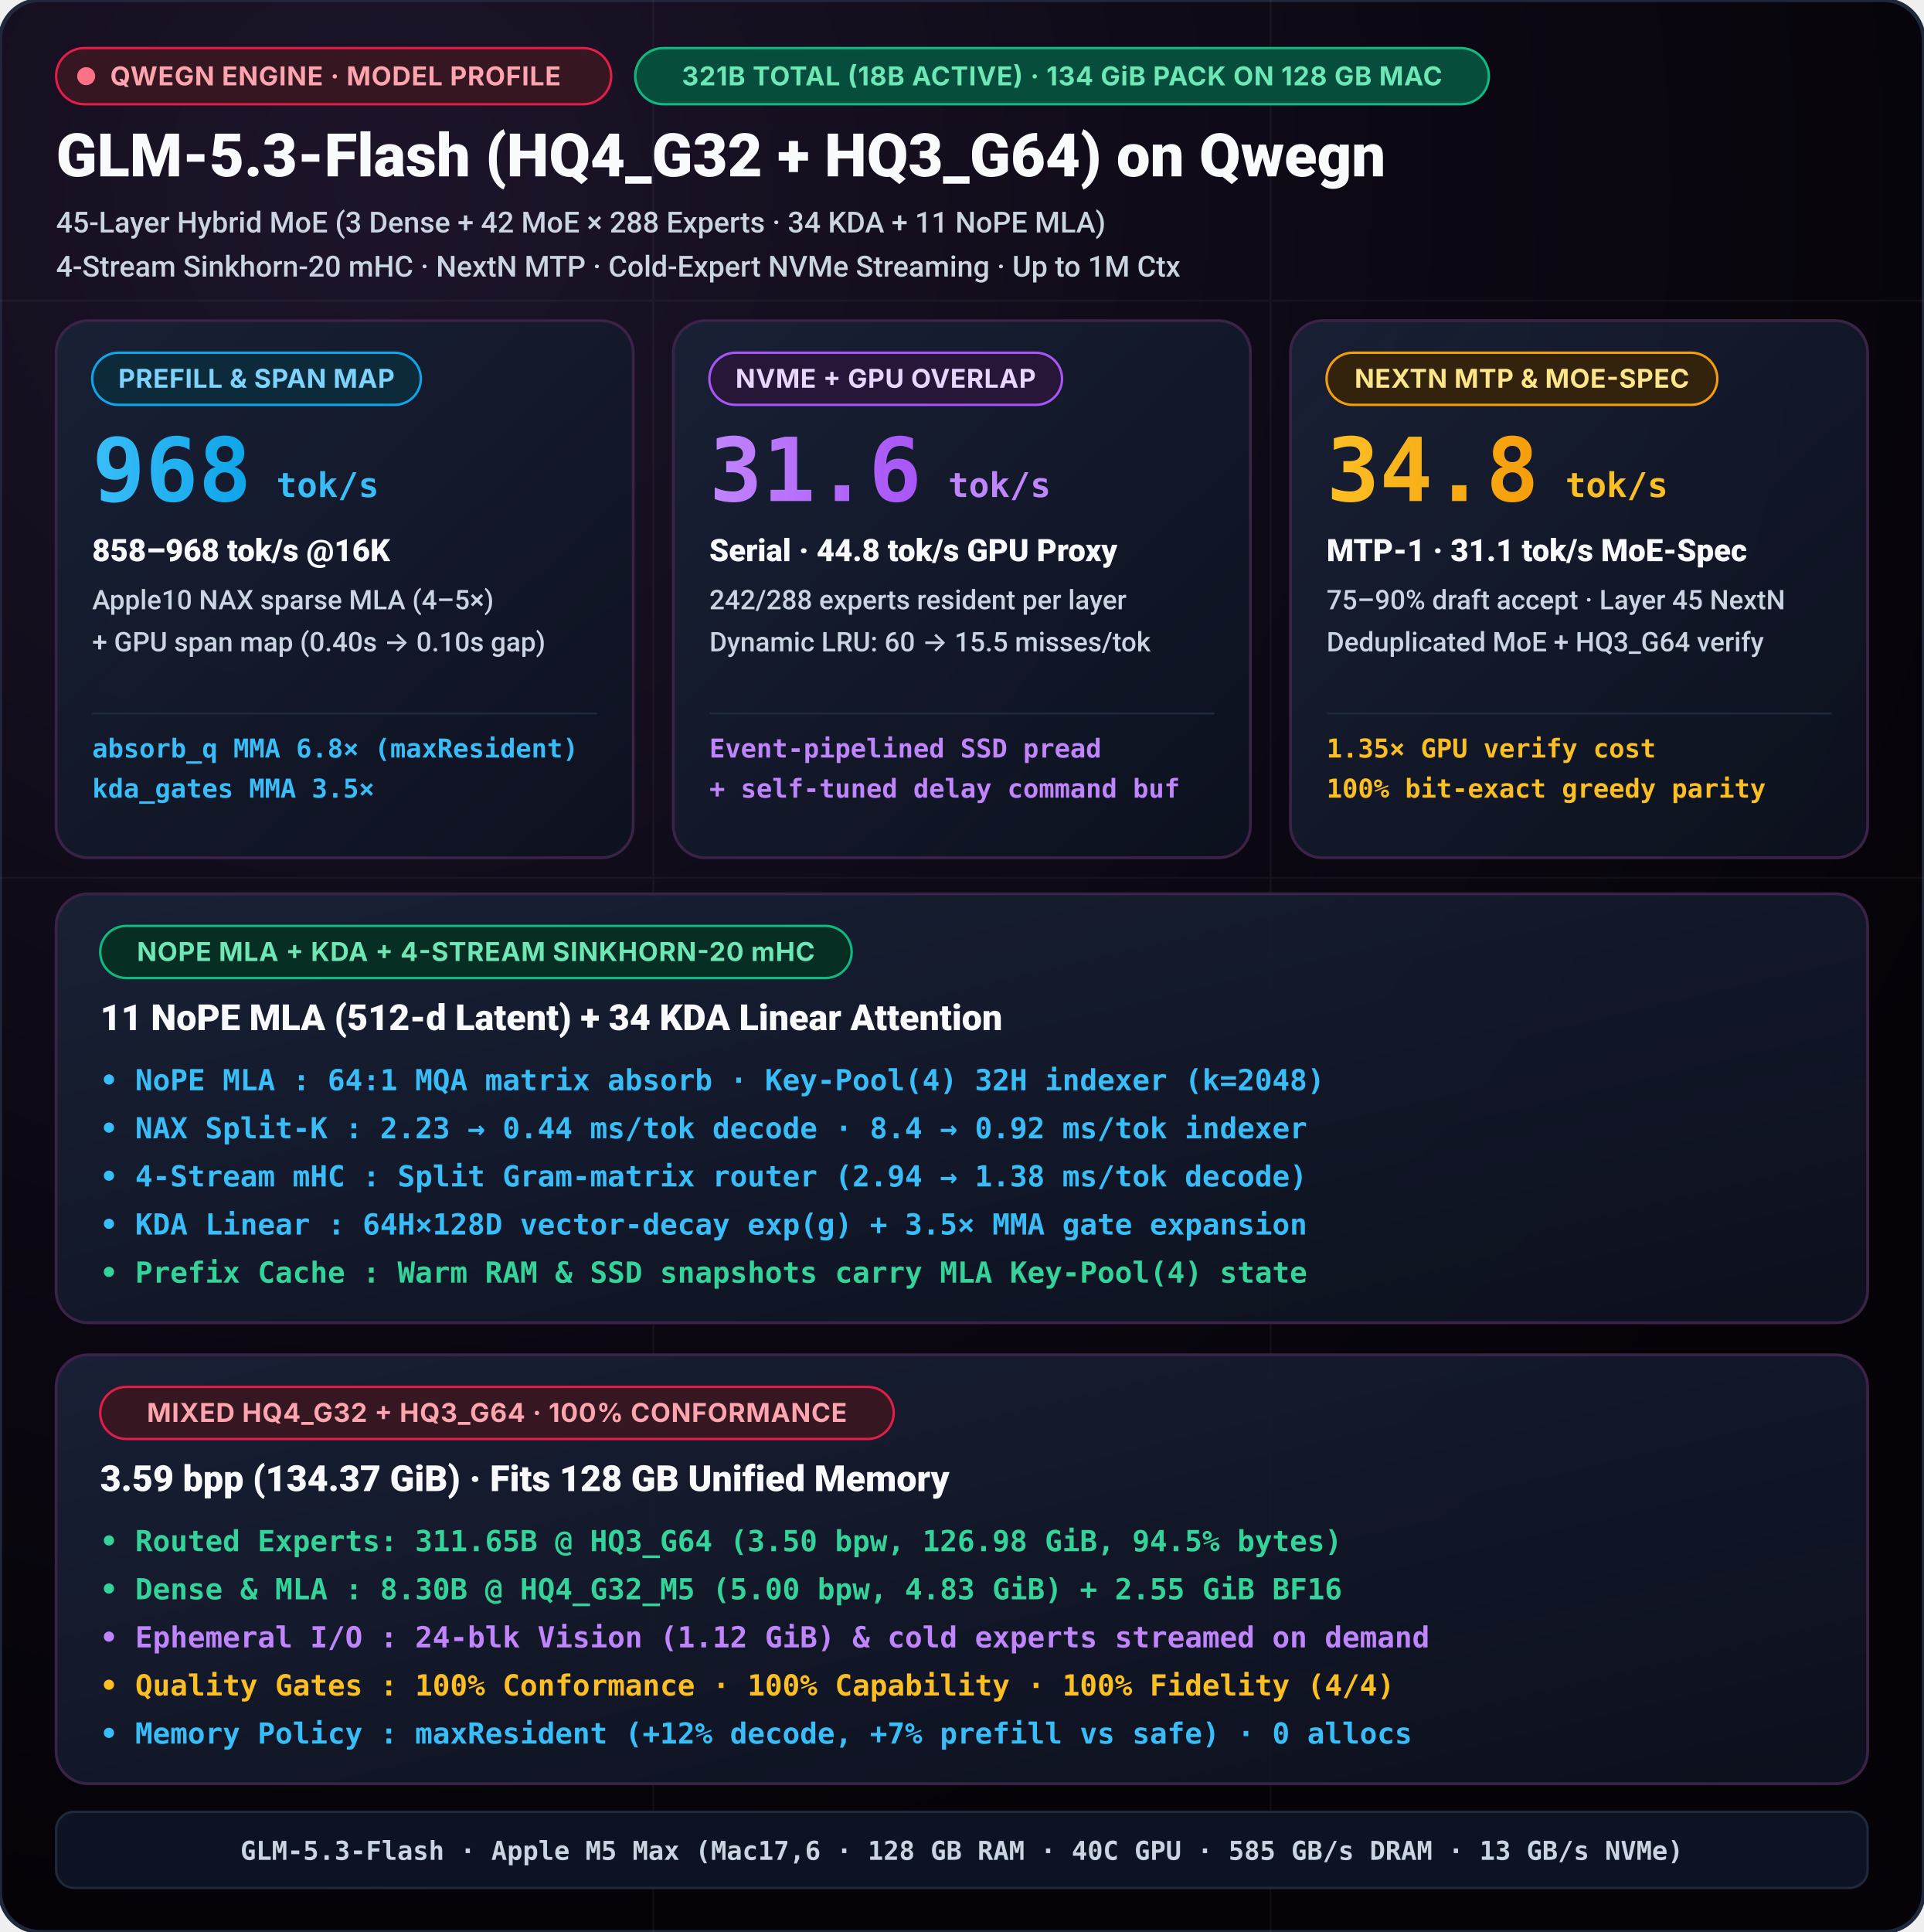
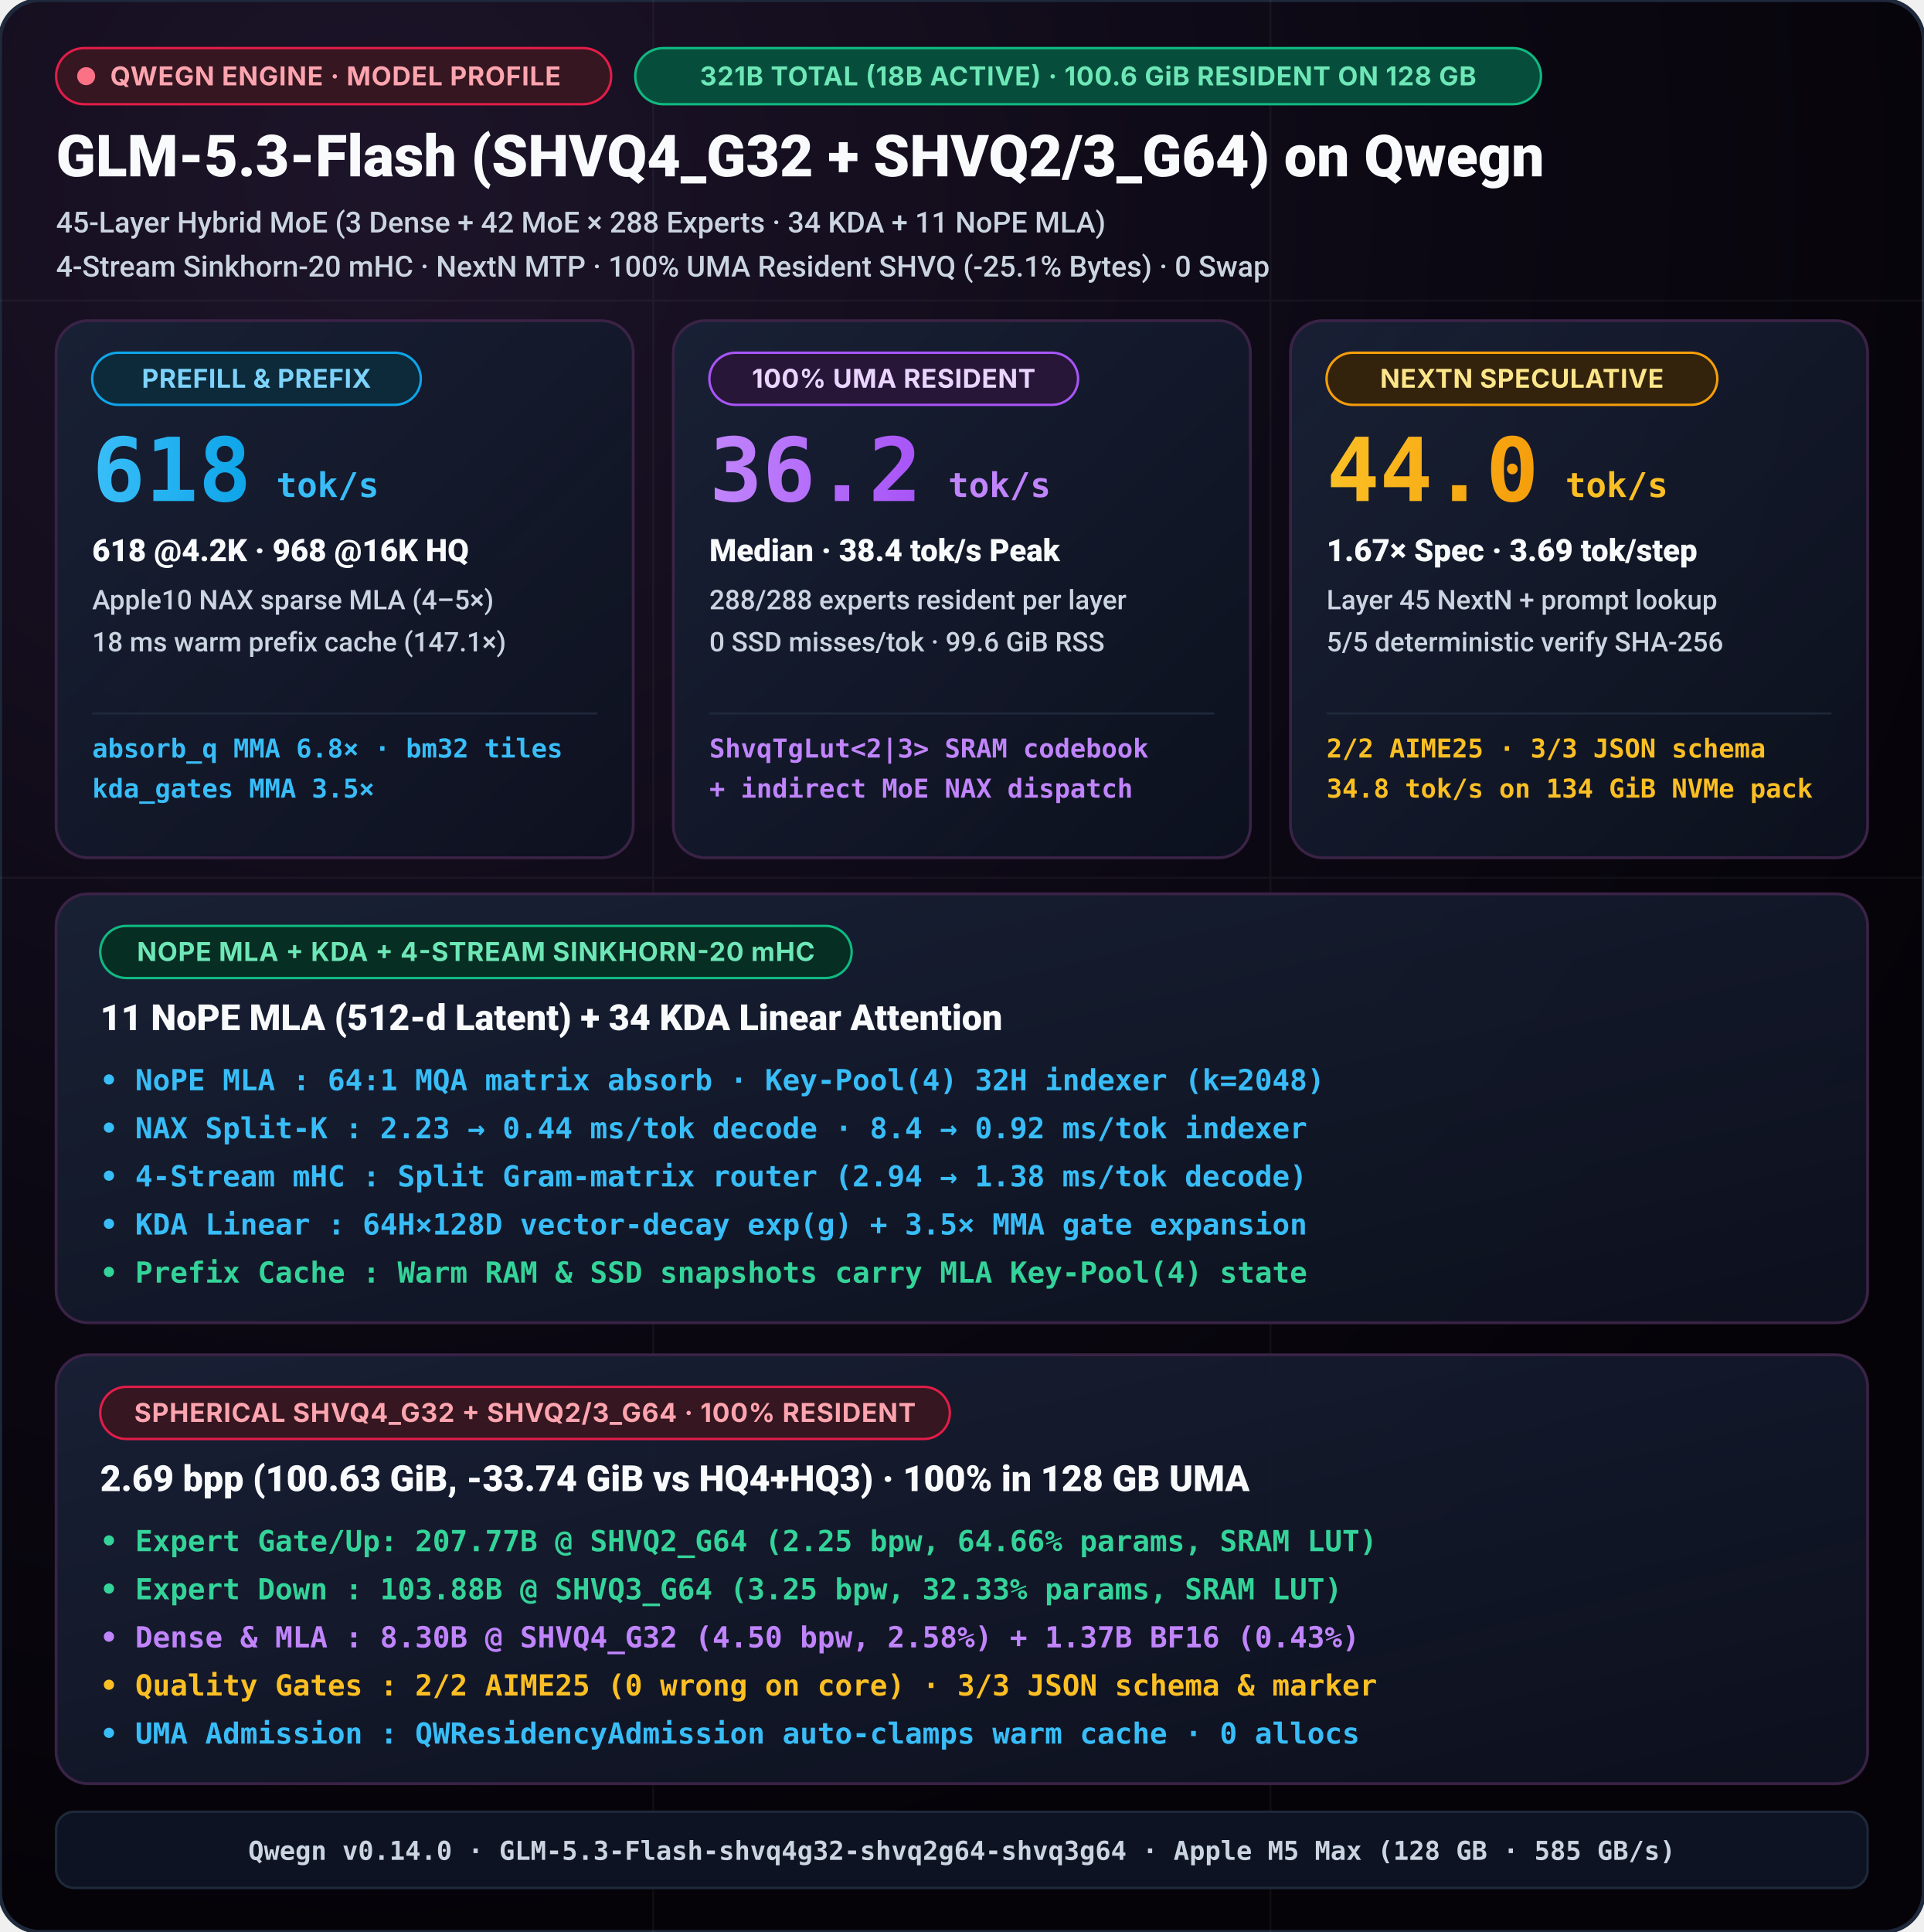
<svg xmlns="http://www.w3.org/2000/svg" viewBox="0 0 960 964" width="960" height="964">
  <defs>
    <radialGradient id="bgGlow" cx="20%" cy="10%" r="90%">
      <stop offset="0%" stop-color="#1d1429" />
      <stop offset="55%" stop-color="#0d0915" />
      <stop offset="100%" stop-color="#050308" />
    </radialGradient>
    <linearGradient id="cardGrad" x1="0%" y1="0%" x2="100%" y2="100%">
      <stop offset="0%" stop-color="#192136" stop-opacity="0.95" />
      <stop offset="100%" stop-color="#0d1220" stop-opacity="0.88" />
    </linearGradient>
    <linearGradient id="cyanGrad" x1="0%" y1="0%" x2="100%" y2="0%">
      <stop offset="0%" stop-color="#38bdf8" />
      <stop offset="100%" stop-color="#0ea5e9" />
    </linearGradient>
    <linearGradient id="purpleGrad" x1="0%" y1="0%" x2="100%" y2="0%">
      <stop offset="0%" stop-color="#c084fc" />
      <stop offset="100%" stop-color="#a855f7" />
    </linearGradient>
    <linearGradient id="amberGrad" x1="0%" y1="0%" x2="100%" y2="0%">
      <stop offset="0%" stop-color="#fbbf24" />
      <stop offset="100%" stop-color="#f59e0b" />
    </linearGradient>
  </defs>
  <style>
    svg { text-rendering: geometricPrecision; -webkit-font-smoothing: antialiased; }
    .title { font-family: -apple-system, BlinkMacSystemFont, "SF Pro Display", "Segoe UI", Roboto, sans-serif; font-weight: 800; }
    .subtitle { font-family: -apple-system, BlinkMacSystemFont, "SF Pro Text", "Segoe UI", Roboto, sans-serif; font-weight: 500; }
    .sans { font-family: -apple-system, BlinkMacSystemFont, "SF Pro Display", "Inter", "Segoe UI", system-ui, sans-serif; }
    .mono { font-family: "SF Mono", "JetBrains Mono", Menlo, Consolas, monospace; font-weight: 600; }
  </style>
  <rect width="960" height="964" rx="20" fill="url(#bgGlow)" stroke="#1e293b" stroke-width="2" />
  <g opacity="0.04" stroke="#ffffff" stroke-width="1">
    <line x1="0" y1="150" x2="960" y2="150" />
    <line x1="0" y1="438" x2="960" y2="438" />
    <line x1="326" y1="0" x2="326" y2="964" />
    <line x1="634" y1="0" x2="634" y2="964" />
  </g>
  <g transform="translate(28, 24)">
    <rect x="0.0" y="0.0" width="277" height="28" rx="14.0" fill="#361620" stroke="#e11d48" stroke-width="1.2" />
    <circle cx="15.0" cy="14.0" r="4.5" fill="#fb7185" />
    <text x="27.0" y="18.6" class="sans" font-size="13" font-weight="700" fill="#fda4af" letter-spacing="0.3">QWEGN ENGINE · MODEL PROFILE</text>
-     <rect x="289.0" y="0.0" width="426" height="28" rx="14.0" fill="#064e3b" stroke="#10b981" stroke-width="1.2" />
-     <text x="502.0" y="18.6" text-anchor="middle" class="sans" font-size="13" font-weight="700" fill="#6ee7b7" letter-spacing="0.3">321B TOTAL (18B ACTIVE) · 134 GiB PACK ON 128 GB MAC</text>
-     <text x="0" y="64" fill="#f8fafc" class="title" font-size="30">GLM-5.3-Flash (HQ4_G32 + HQ3_G64) on Qwegn</text>
+     <rect x="289.0" y="0.0" width="452" height="28" rx="14.0" fill="#064e3b" stroke="#10b981" stroke-width="1.2" />
+     <text x="515.0" y="18.6" text-anchor="middle" class="sans" font-size="13" font-weight="700" fill="#6ee7b7" letter-spacing="0.3">321B TOTAL (18B ACTIVE) · 100.6 GiB RESIDENT ON 128 GB</text>
+     <text x="0" y="64" fill="#f8fafc" class="title" font-size="29">GLM-5.3-Flash (SHVQ4_G32 + SHVQ2/3_G64) on Qwegn</text>
    <text x="0" y="92" fill="#cbd5e1" class="subtitle" font-size="14.5">45-Layer Hybrid MoE (3 Dense + 42 MoE × 288 Experts · 34 KDA + 11 NoPE MLA)</text>
-     <text x="0" y="114" fill="#cbd5e1" class="subtitle" font-size="14.5">4-Stream Sinkhorn-20 mHC · NextN MTP · Cold-Expert NVMe Streaming · Up to 1M Ctx</text>
+     <text x="0" y="114" fill="#cbd5e1" class="subtitle" font-size="14.5">4-Stream Sinkhorn-20 mHC · NextN MTP · 100% UMA Resident SHVQ (-25.1% Bytes) · 0 Swap</text>
  </g>
  <g transform="translate(28, 160)">
    <rect width="288" height="268" rx="16" fill="url(#cardGrad)" stroke="#3a2346" stroke-width="1.4" />
    <rect x="18.0" y="16.0" width="164" height="26" rx="13.0" fill="#0c2a3a" stroke="#0ea5e9" stroke-width="1.2" />
-     <text x="100.0" y="33.5" text-anchor="middle" class="sans" font-size="13" font-weight="700" fill="#7dd3fc" letter-spacing="0.2">PREFILL &amp; SPAN MAP</text>
-     <text x="18" y="90" fill="url(#cyanGrad)" class="title mono" font-size="44">968</text>
+     <text x="100.0" y="33.5" text-anchor="middle" class="sans" font-size="13" font-weight="700" fill="#7dd3fc" letter-spacing="0.2">PREFILL &amp; PREFIX</text>
+     <text x="18" y="90" fill="url(#cyanGrad)" class="title mono" font-size="44">618</text>
    <text x="109.9" y="88" fill="#38bdf8" class="title mono" font-size="17">tok/s</text>
-     <text x="18" y="120" fill="#f8fafc" class="title" font-size="15.5">858–968 tok/s @16K</text>
+     <text x="18" y="120" fill="#f8fafc" class="title" font-size="15.5">618 @4.2K · 968 @16K HQ</text>
    <text x="18" y="144" fill="#cbd5e1" class="subtitle" font-size="13.5">Apple10 NAX sparse MLA (4–5×)</text>
-     <text x="18" y="165" fill="#cbd5e1" class="subtitle" font-size="13.5">+ GPU span map (0.40s → 0.10s gap)</text>
+     <text x="18" y="165" fill="#cbd5e1" class="subtitle" font-size="13.5">18 ms warm prefix cache (147.1×)</text>
    <line x1="18" y1="196" x2="270" y2="196" stroke="#1e293b" stroke-width="1" />
-     <text x="18" y="218" fill="#38bdf8" class="mono" font-size="13">absorb_q MMA 6.8× (maxResident)</text>
+     <text x="18" y="218" fill="#38bdf8" class="mono" font-size="13">absorb_q MMA 6.8× · bm32 tiles</text>
    <text x="18" y="238" fill="#38bdf8" class="mono" font-size="13">kda_gates MMA 3.5×</text>
  </g>
  <g transform="translate(336, 160)">
    <rect width="288" height="268" rx="16" fill="url(#cardGrad)" stroke="#3a2346" stroke-width="1.4" />
-     <rect x="18.0" y="16.0" width="176" height="26" rx="13.0" fill="#281638" stroke="#a855f7" stroke-width="1.2" />
-     <text x="106.0" y="33.5" text-anchor="middle" class="sans" font-size="13" font-weight="700" fill="#e9d5ff" letter-spacing="0.2">NVME + GPU OVERLAP</text>
-     <text x="18" y="90" fill="url(#purpleGrad)" class="title mono" font-size="44">31.6</text>
+     <rect x="18.0" y="16.0" width="184" height="26" rx="13.0" fill="#281638" stroke="#a855f7" stroke-width="1.2" />
+     <text x="110.0" y="33.5" text-anchor="middle" class="sans" font-size="13" font-weight="700" fill="#e9d5ff" letter-spacing="0.2">100% UMA RESIDENT</text>
+     <text x="18" y="90" fill="url(#purpleGrad)" class="title mono" font-size="44">36.2</text>
    <text x="137.2" y="88" fill="#c084fc" class="title mono" font-size="17">tok/s</text>
-     <text x="18" y="120" fill="#f8fafc" class="title" font-size="15.5">Serial · 44.8 tok/s GPU Proxy</text>
-     <text x="18" y="144" fill="#cbd5e1" class="subtitle" font-size="13.5">242/288 experts resident per layer</text>
-     <text x="18" y="165" fill="#cbd5e1" class="subtitle" font-size="13.5">Dynamic LRU: 60 → 15.5 misses/tok</text>
+     <text x="18" y="120" fill="#f8fafc" class="title" font-size="15.5">Median · 38.4 tok/s Peak</text>
+     <text x="18" y="144" fill="#cbd5e1" class="subtitle" font-size="13.5">288/288 experts resident per layer</text>
+     <text x="18" y="165" fill="#cbd5e1" class="subtitle" font-size="13.5">0 SSD misses/tok · 99.6 GiB RSS</text>
    <line x1="18" y1="196" x2="270" y2="196" stroke="#1e293b" stroke-width="1" />
-     <text x="18" y="218" fill="#c084fc" class="mono" font-size="13">Event-pipelined SSD pread</text>
-     <text x="18" y="238" fill="#c084fc" class="mono" font-size="13">+ self-tuned delay command buf</text>
+     <text x="18" y="218" fill="#c084fc" class="mono" font-size="13">ShvqTgLut&lt;2|3&gt; SRAM codebook</text>
+     <text x="18" y="238" fill="#c084fc" class="mono" font-size="13">+ indirect MoE NAX dispatch</text>
  </g>
  <g transform="translate(644, 160)">
    <rect width="288" height="268" rx="16" fill="url(#cardGrad)" stroke="#3a2346" stroke-width="1.4" />
    <rect x="18.0" y="16.0" width="195" height="26" rx="13.0" fill="#33230c" stroke="#f59e0b" stroke-width="1.2" />
-     <text x="115.5" y="33.5" text-anchor="middle" class="sans" font-size="13" font-weight="700" fill="#fde68a" letter-spacing="0.2">NEXTN MTP &amp; MOE-SPEC</text>
-     <text x="18" y="90" fill="url(#amberGrad)" class="title mono" font-size="44">34.8</text>
+     <text x="115.5" y="33.5" text-anchor="middle" class="sans" font-size="13" font-weight="700" fill="#fde68a" letter-spacing="0.2">NEXTN SPECULATIVE</text>
+     <text x="18" y="90" fill="url(#amberGrad)" class="title mono" font-size="44">44.0</text>
    <text x="137.2" y="88" fill="#fbbf24" class="title mono" font-size="17">tok/s</text>
-     <text x="18" y="120" fill="#f8fafc" class="title" font-size="15.5">MTP-1 · 31.1 tok/s MoE-Spec</text>
-     <text x="18" y="144" fill="#cbd5e1" class="subtitle" font-size="13.5">75–90% draft accept · Layer 45 NextN</text>
-     <text x="18" y="165" fill="#cbd5e1" class="subtitle" font-size="13.5">Deduplicated MoE + HQ3_G64 verify</text>
+     <text x="18" y="120" fill="#f8fafc" class="title" font-size="15.5">1.67× Spec · 3.69 tok/step</text>
+     <text x="18" y="144" fill="#cbd5e1" class="subtitle" font-size="13.5">Layer 45 NextN + prompt lookup</text>
+     <text x="18" y="165" fill="#cbd5e1" class="subtitle" font-size="13.5">5/5 deterministic verify SHA-256</text>
    <line x1="18" y1="196" x2="270" y2="196" stroke="#1e293b" stroke-width="1" />
-     <text x="18" y="218" fill="#fbbf24" class="mono" font-size="13">1.35× GPU verify cost</text>
-     <text x="18" y="238" fill="#fbbf24" class="mono" font-size="13">100% bit-exact greedy parity</text>
+     <text x="18" y="218" fill="#fbbf24" class="mono" font-size="13">2/2 AIME25 · 3/3 JSON schema</text>
+     <text x="18" y="238" fill="#fbbf24" class="mono" font-size="13">34.8 tok/s on 134 GiB NVMe pack</text>
  </g>
  <g transform="translate(28, 446)">
    <rect width="904" height="214" rx="16" fill="url(#cardGrad)" stroke="#3a2346" stroke-width="1.4" />
    <rect x="22.0" y="16.0" width="375" height="26" rx="13.0" fill="#062e22" stroke="#10b981" stroke-width="1.2" />
    <text x="209.5" y="33.5" text-anchor="middle" class="sans" font-size="13" font-weight="700" fill="#6ee7b7" letter-spacing="0.3">NOPE MLA + KDA + 4-STREAM SINKHORN-20 mHC</text>
    <text x="22" y="68" fill="#f8fafc" class="title" font-size="18">11 NoPE MLA (512-d Latent) + 34 KDA Linear Attention</text>
    <text x="22" y="98" fill="#38bdf8" class="mono" font-size="14.5">• NoPE MLA     : 64:1 MQA matrix absorb · Key-Pool(4) 32H indexer (k=2048)</text>
    <text x="22" y="122" fill="#38bdf8" class="mono" font-size="14.5">• NAX Split-K  : 2.23 → 0.44 ms/tok decode · 8.4 → 0.92 ms/tok indexer</text>
    <text x="22" y="146" fill="#38bdf8" class="mono" font-size="14.5">• 4-Stream mHC : Split Gram-matrix router (2.94 → 1.38 ms/tok decode)</text>
    <text x="22" y="170" fill="#38bdf8" class="mono" font-size="14.5">• KDA Linear   : 64H×128D vector-decay exp(g) + 3.5× MMA gate expansion</text>
    <text x="22" y="194" fill="#34d399" class="mono" font-size="14.5">• Prefix Cache : Warm RAM &amp; SSD snapshots carry MLA Key-Pool(4) state</text>
  </g>
  <g transform="translate(28, 676)">
    <rect width="904" height="214" rx="16" fill="url(#cardGrad)" stroke="#3a2346" stroke-width="1.4" />
-     <rect x="22.0" y="16.0" width="396" height="26" rx="13.0" fill="#361620" stroke="#e11d48" stroke-width="1.2" />
-     <text x="220.0" y="33.5" text-anchor="middle" class="sans" font-size="13" font-weight="700" fill="#fda4af" letter-spacing="0.3">MIXED HQ4_G32 + HQ3_G64 · 100% CONFORMANCE</text>
-     <text x="22" y="68" fill="#f8fafc" class="title" font-size="18">3.59 bpp (134.37 GiB) · Fits 128 GB Unified Memory</text>
-     <text x="22" y="98" fill="#34d399" class="mono" font-size="14.5">• Routed Experts: 311.65B @ HQ3_G64 (3.50 bpw, 126.98 GiB, 94.5% bytes)</text>
-     <text x="22" y="122" fill="#34d399" class="mono" font-size="14.5">• Dense &amp; MLA   : 8.30B @ HQ4_G32_M5 (5.00 bpw, 4.83 GiB) + 2.55 GiB BF16</text>
-     <text x="22" y="146" fill="#c084fc" class="mono" font-size="14.5">• Ephemeral I/O : 24-blk Vision (1.12 GiB) &amp; cold experts streamed on demand</text>
-     <text x="22" y="170" fill="#fbbf24" class="mono" font-size="14.5">• Quality Gates : 100% Conformance · 100% Capability · 100% Fidelity (4/4)</text>
-     <text x="22" y="194" fill="#38bdf8" class="mono" font-size="14.5">• Memory Policy : maxResident (+12% decode, +7% prefill vs safe) · 0 allocs</text>
+     <rect x="22.0" y="16.0" width="424" height="26" rx="13.0" fill="#361620" stroke="#e11d48" stroke-width="1.2" />
+     <text x="234.0" y="33.5" text-anchor="middle" class="sans" font-size="13" font-weight="700" fill="#fda4af" letter-spacing="0.3">SPHERICAL SHVQ4_G32 + SHVQ2/3_G64 · 100% RESIDENT</text>
+     <text x="22" y="68" fill="#f8fafc" class="title" font-size="18">2.69 bpp (100.63 GiB, -33.74 GiB vs HQ4+HQ3) · 100% in 128 GB UMA</text>
+     <text x="22" y="98" fill="#34d399" class="mono" font-size="14.5">• Expert Gate/Up: 207.77B @ SHVQ2_G64 (2.25 bpw, 64.66% params, SRAM LUT)</text>
+     <text x="22" y="122" fill="#34d399" class="mono" font-size="14.5">• Expert Down   : 103.88B @ SHVQ3_G64 (3.25 bpw, 32.33% params, SRAM LUT)</text>
+     <text x="22" y="146" fill="#c084fc" class="mono" font-size="14.5">• Dense &amp; MLA   : 8.30B @ SHVQ4_G32 (4.50 bpw, 2.58%) + 1.37B BF16 (0.43%)</text>
+     <text x="22" y="170" fill="#fbbf24" class="mono" font-size="14.5">• Quality Gates : 2/2 AIME25 (0 wrong on core) · 3/3 JSON schema &amp; marker</text>
+     <text x="22" y="194" fill="#38bdf8" class="mono" font-size="14.5">• UMA Admission : QWResidencyAdmission auto-clamps warm cache · 0 allocs</text>
  </g>
  <g transform="translate(28, 904)">
    <rect x="0" y="0" width="904" height="38" rx="9" fill="#0d1322" stroke="#1e293b" stroke-width="1.2" />
-     <text x="452" y="24" text-anchor="middle" fill="#cbd5e1" class="mono" font-size="13">GLM-5.3-Flash · Apple M5 Max (Mac17,6 · 128 GB RAM · 40C GPU · 585 GB/s DRAM · 13 GB/s NVMe)</text>
+     <text x="452" y="24" text-anchor="middle" fill="#cbd5e1" class="mono" font-size="13">Qwegn v0.14.0 · GLM-5.3-Flash-shvq4g32-shvq2g64-shvq3g64 · Apple M5 Max (128 GB · 585 GB/s)</text>
  </g>
</svg>
